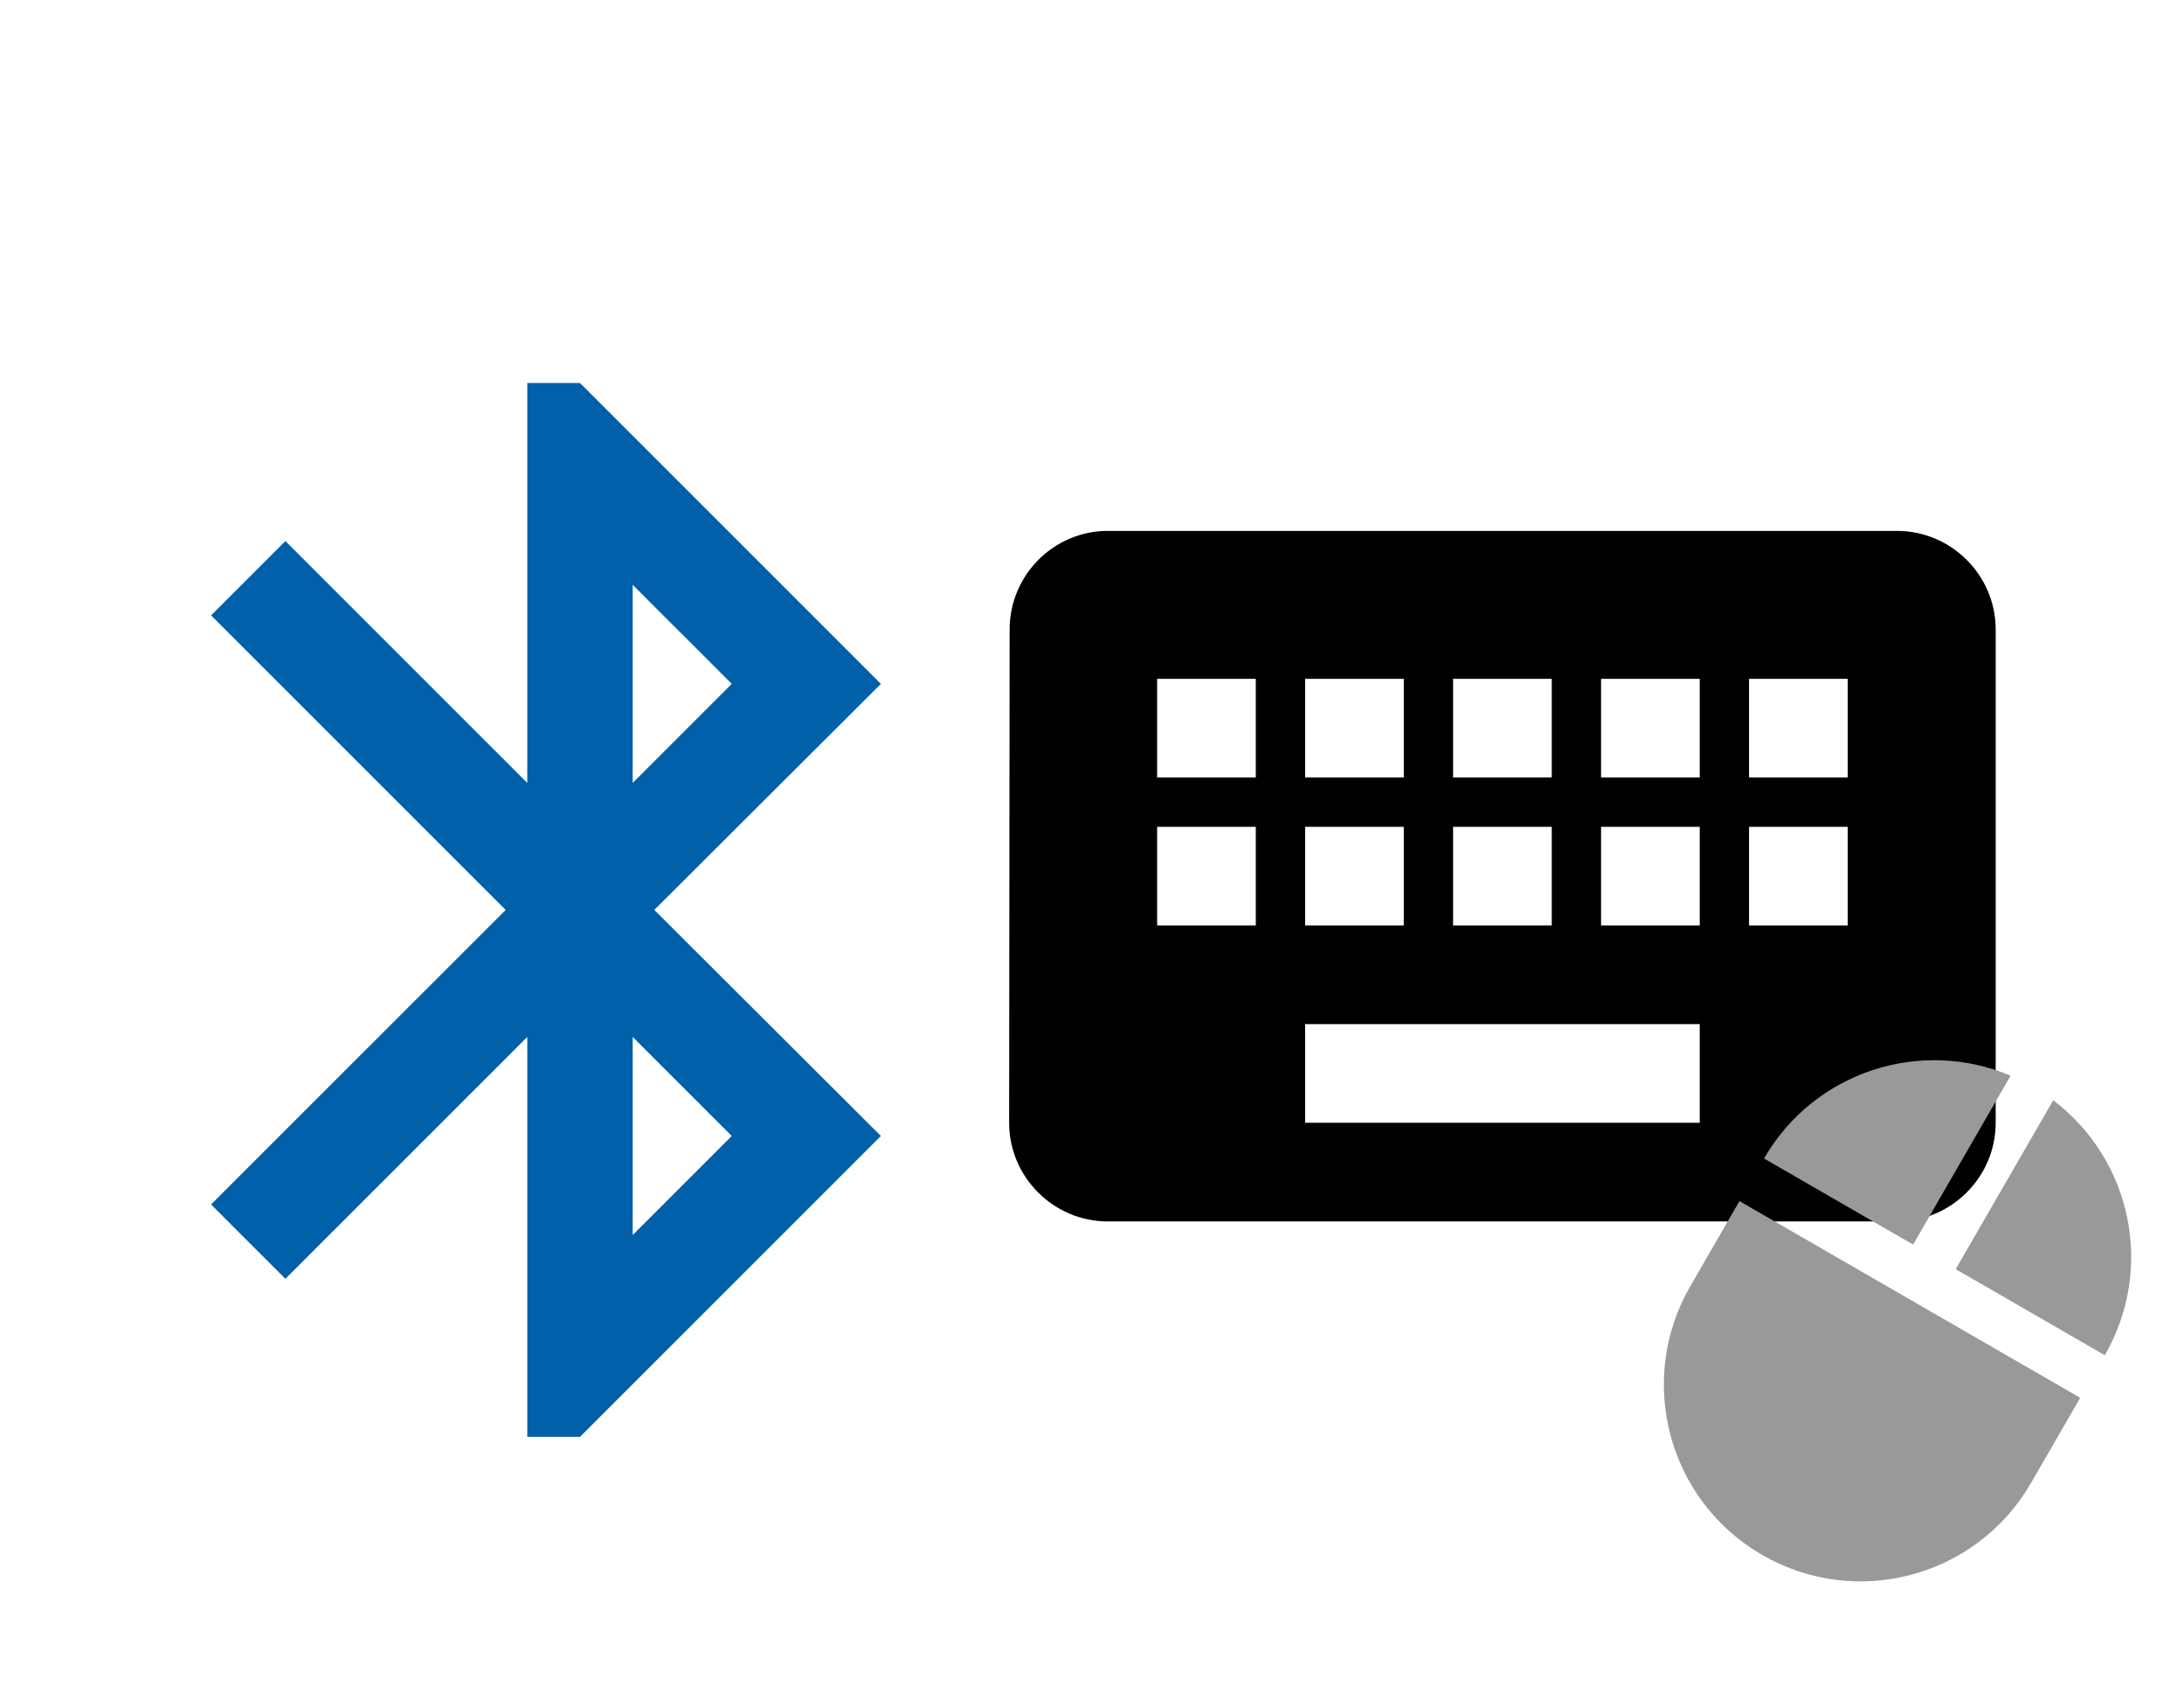
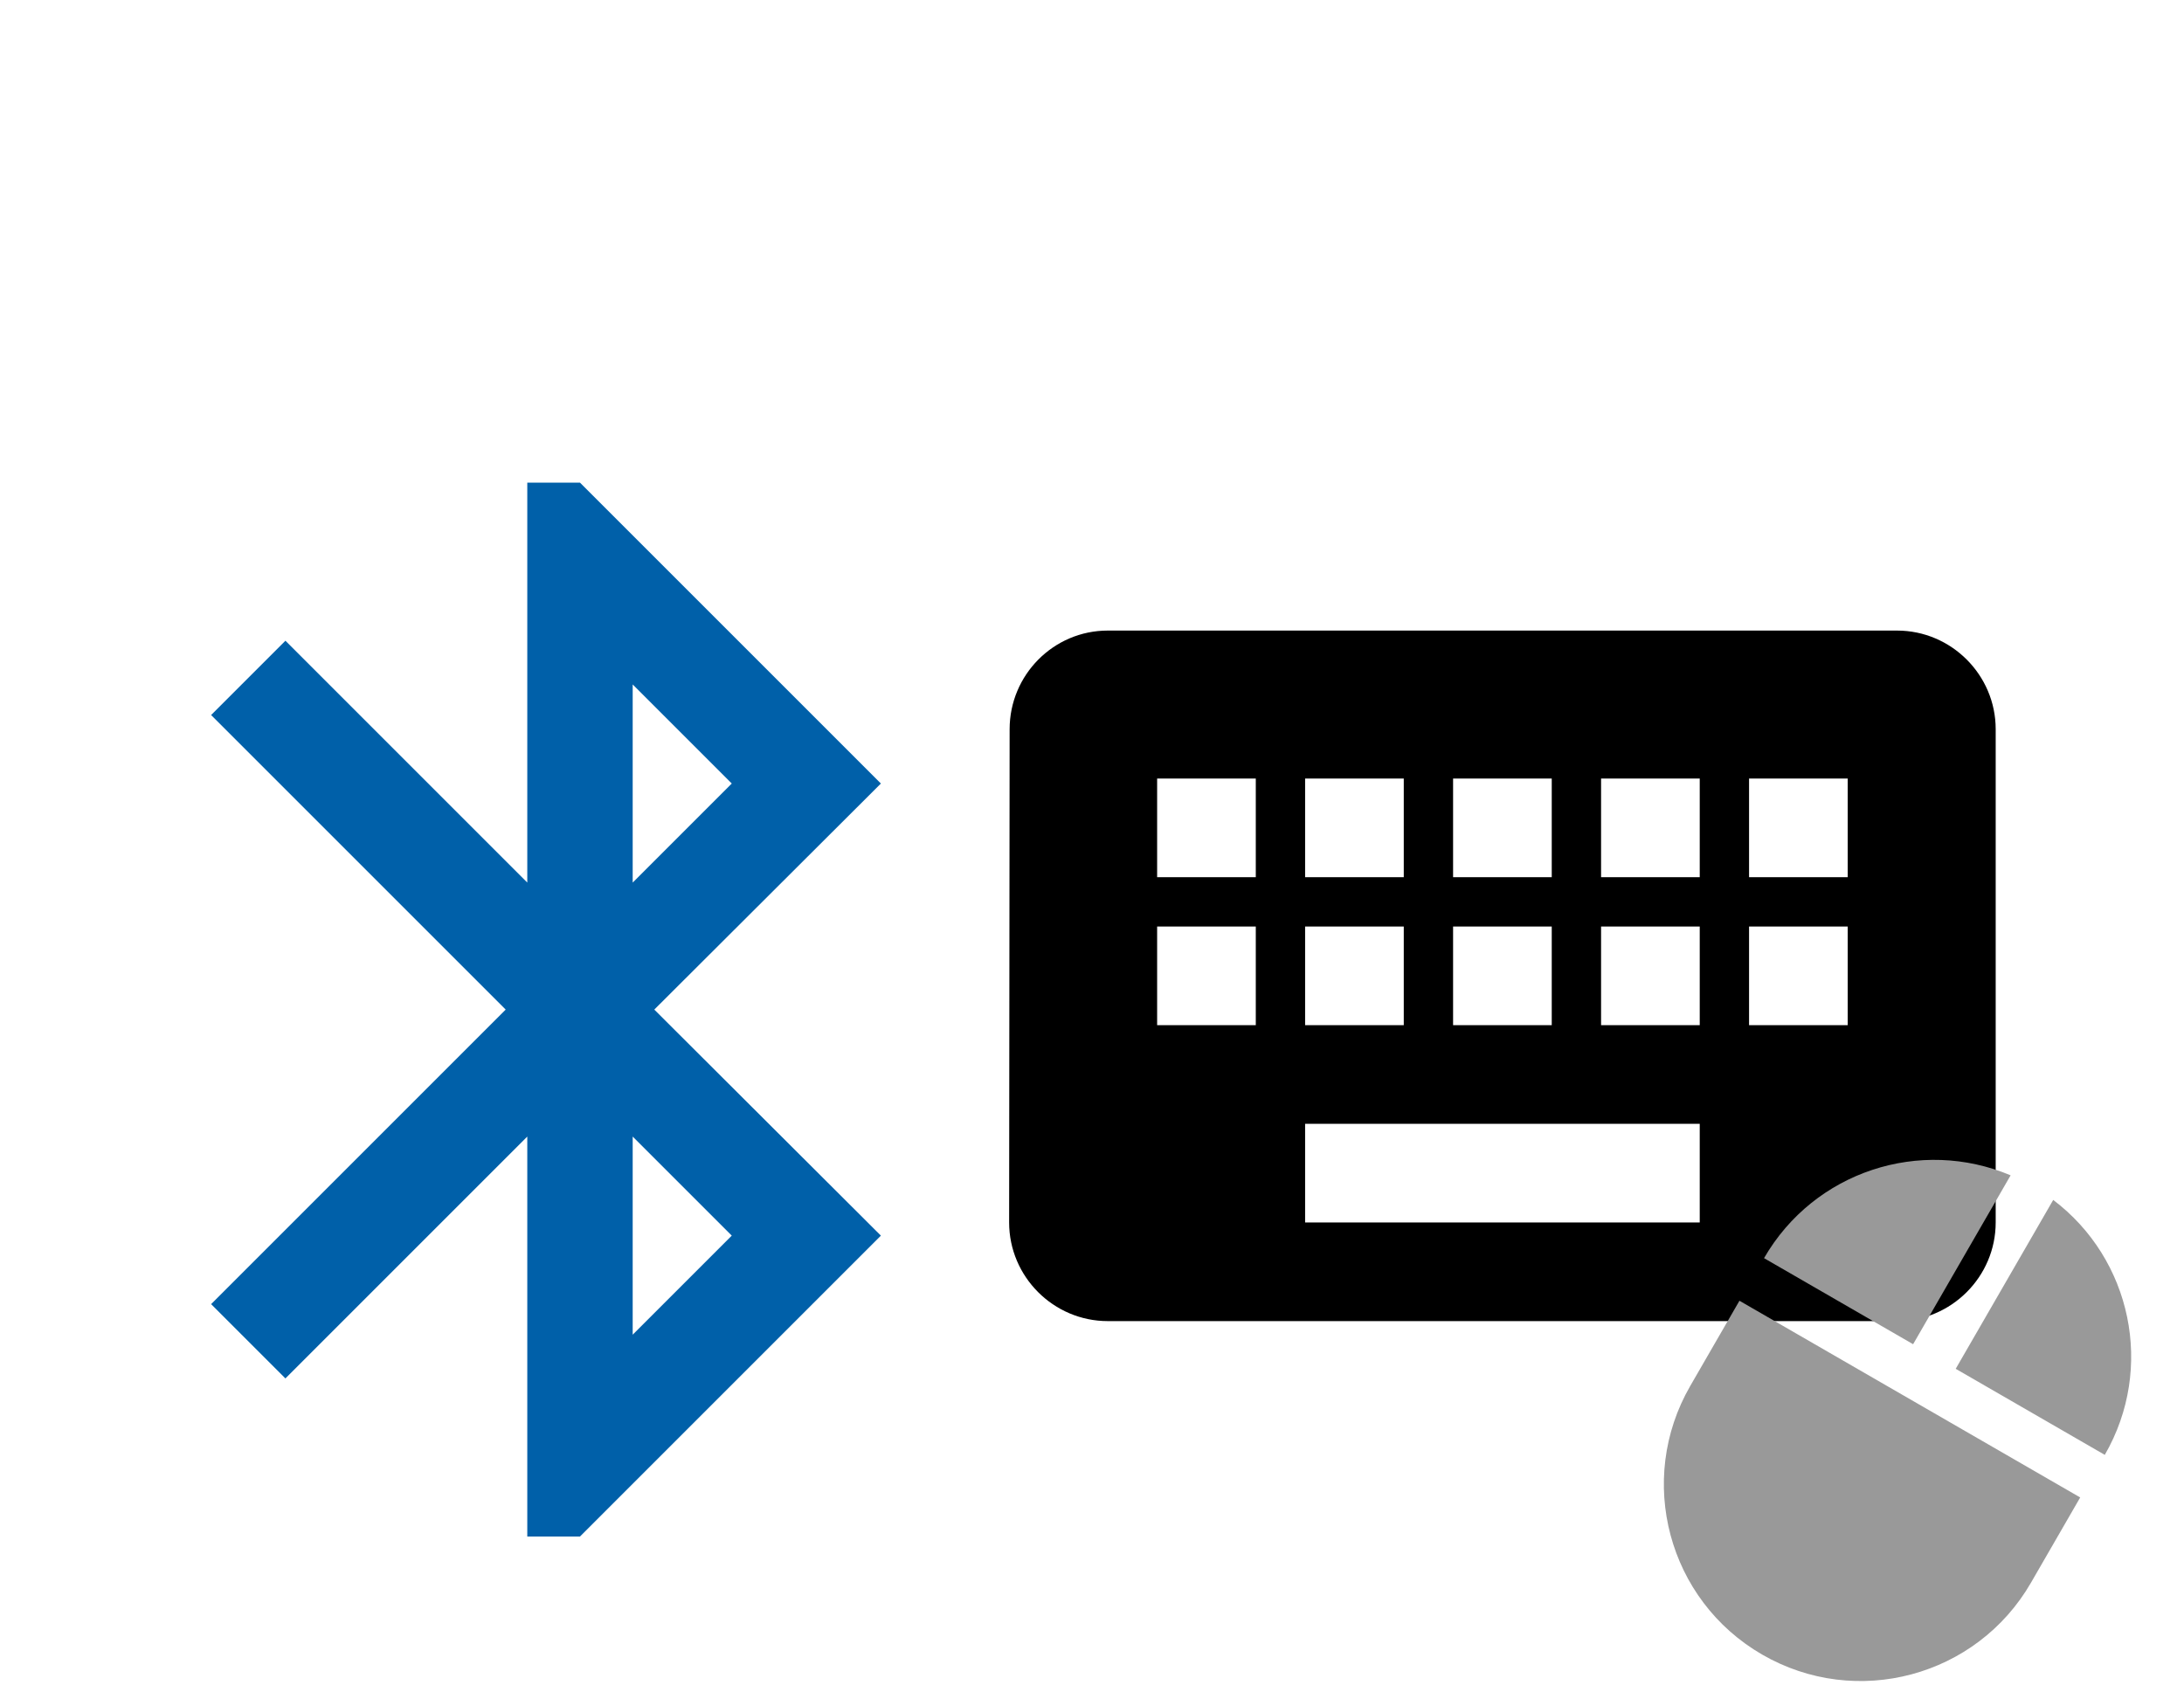
<svg xmlns="http://www.w3.org/2000/svg" xmlns:xlink="http://www.w3.org/1999/xlink" width="180" height="140" viewBox="0 0 180 140" id="svg4149" version="1.1">
  <defs id="defs4151">
    <linearGradient id="linearGradient28799-4">
      <stop style="stop-color:#fefefc;stop-opacity:1;" offset="0" id="stop28801-13" />
      <stop id="stop28807-8" offset="0.757" style="stop-color:#fefefc;stop-opacity:1" />
      <stop style="stop-color:#d4d4d4;stop-opacity:1" offset="1" id="stop28803-8" />
    </linearGradient>
    <radialGradient xlink:href="#linearGradient28799-4" id="radialGradient29032" gradientUnits="userSpaceOnUse" gradientTransform="matrix(1.085779,-0.03431182,0.03943781,1.247989,-154.5419,-26.54265)" cx="223.196" cy="137.661" fx="223.196" fy="137.661" r="14.572" />
    <radialGradient xlink:href="#linearGradient28799-4" id="radialGradient29648" gradientUnits="userSpaceOnUse" gradientTransform="matrix(0.8152424,-0.03431182,0.02961133,1.247989,-129.4374,-26.54265)" cx="223.196" cy="137.661" fx="223.196" fy="137.661" r="14.572" />
    <linearGradient id="linearGradient14392-7">
      <stop id="stop14394-8" offset="0" style="stop-color:#3e2a06;stop-opacity:1" />
      <stop id="stop14396-6" offset="1" style="stop-color:#ad780a;stop-opacity:1" />
    </linearGradient>
    <linearGradient y2="293.585" x2="490.122" y1="371.544" x1="442.039" gradientTransform="matrix(0.874912,0,0,0.8114875,60.36719,62.58695)" gradientUnits="userSpaceOnUse" id="linearGradient14477" xlink:href="#linearGradient14392-7" />
    <linearGradient y2="293.585" x2="490.122" y1="371.544" x1="442.039" gradientTransform="translate(4e-6,9.6185359e-6)" gradientUnits="userSpaceOnUse" id="linearGradient14485" xlink:href="#linearGradient14392-7" />
    <clipPath id="clipPath14186-9" clipPathUnits="userSpaceOnUse">
      <path style="fill:#402c07;fill-opacity:1;stroke:none" d="m 137.577,281.019 c 1.599,-0.663 3.398,-0.784 5.101,-0.47 1.703,0.314 3.311,1.049 4.743,2.022 2.864,1.946 4.988,4.778 7.023,7.58 4.672,6.434 9.169,13.002 13.245,19.829 3.306,5.538 6.344,11.257 10.164,16.453 2.494,3.392 5.307,6.539 7.813,9.922 2.506,3.383 4.728,7.056 5.839,11.117 1.444,5.277 0.885,11.093 -1.627,15.953 -1.767,3.419 -4.476,6.352 -7.772,8.339 -3.296,1.987 -7.171,3.014 -11.016,2.87 -6.114,-0.229 -11.699,-3.285 -17.384,-5.549 -11.581,-4.612 -24.16,-6.059 -36.097,-9.652 -3.669,-1.104 -7.276,-2.411 -10.97,-3.426 -1.641,-0.451 -3.309,-0.848 -4.859,-1.551 -1.55,-0.703 -3,-1.749 -3.862,-3.217 -0.666,-1.134 -0.948,-2.47 -0.93,-3.786 0.018,-1.316 0.326,-2.615 0.774,-3.852 0.896,-2.474 2.343,-4.714 3.32,-7.157 1.595,-3.989 1.882,-8.388 1.667,-12.679 -0.215,-4.291 -0.911,-8.545 -1.205,-12.831 -0.131,-1.914 -0.181,-3.853 0.185,-5.736 0.365,-1.883 1.176,-3.725 2.558,-5.055 1.274,-1.227 2.965,-1.955 4.696,-2.317 1.732,-0.361 3.515,-0.377 5.284,-0.338 1.768,0.04 3.541,0.134 5.304,-0.011 1.763,-0.145 3.533,-0.541 5.069,-1.418 1.46,-0.834 2.654,-2.075 3.644,-3.434 0.989,-1.36 1.789,-2.846 2.609,-4.314 0.82,-1.468 1.668,-2.932 2.742,-4.226 1.073,-1.295 2.389,-2.423 3.943,-3.067" id="path14188-1" />
    </clipPath>
    <clipPath id="clipPath15031-3" clipPathUnits="userSpaceOnUse">
      <path id="path15033-2" d="m 248.061,184.612 c -2.601,3.44 -5.233,6.856 -7.897,10.247 -2.833,3.607 -5.701,7.187 -8.587,10.751 -3.541,4.374 -7.152,8.793 -9.449,13.93 -1.974,4.414 -2.91,9.207 -4.265,13.849 -1.539,5.272 -3.626,10.37 -5.971,15.336 -2.165,4.585 -4.55,9.063 -6.939,13.536 -1.738,3.254 -3.505,6.581 -4.108,10.221 -0.476,2.876 -0.198,5.844 0.534,8.666 0.732,2.822 1.91,5.511 3.238,8.106 5.667,11.075 14.17,20.622 24.242,27.925 4.571,3.314 9.467,6.181 14.602,8.526 2.782,1.27 5.714,2.404 8.772,2.457 1.529,0.026 3.074,-0.225 4.474,-0.841 1.4,-0.615 2.651,-1.604 3.483,-2.887 1.023,-1.578 1.37,-3.538 1.165,-5.407 -0.205,-1.869 -0.935,-3.653 -1.913,-5.259 -2.39,-3.923 -6.165,-6.761 -9.796,-9.573 -7.841,-6.074 -15.425,-12.48 -22.682,-19.24 -2.049,-1.909 -4.098,-3.878 -5.53,-6.284 -1.394,-2.344 -2.148,-5.014 -2.658,-7.693 -1.4,-7.349 -1.04,-15.083 1.46,-22.133 0.978,-2.758 2.271,-5.392 3.518,-8.04 2.162,-4.589 4.211,-9.263 7.049,-13.467 3.533,-5.233 8.245,-9.673 11.151,-15.278 2.455,-4.734 3.494,-10.057 4.362,-15.318 0.665,-4.031 1.248,-8.075 1.746,-12.13" style="fill:none;stroke:#729fcf;stroke-width:0.125;stroke-linecap:butt;stroke-linejoin:miter;stroke-miterlimit:4;stroke-opacity:1;stroke-dasharray:none" />
    </clipPath>
    <clipPath id="clipPath14822-9" clipPathUnits="userSpaceOnUse">
      <path style="fill:none;stroke:#ce5c00;stroke-width:1px;stroke-linecap:butt;stroke-linejoin:miter;stroke-opacity:1" id="path14824-1" d="m 386.188,285.328 c -0.405,-1.104 -1.118,-2.082 -1.991,-2.87 -0.872,-0.788 -1.9,-1.392 -2.983,-1.852 -2.165,-0.919 -4.521,-1.261 -6.832,-1.696 -2.179,-0.409 -4.342,-0.906 -6.528,-1.277 -2.271,-0.386 -4.618,-0.632 -6.865,-0.125 -1.966,0.443 -3.784,1.459 -5.272,2.819 -1.487,1.36 -2.649,3.056 -3.485,4.89 -1.472,3.23 -1.935,6.865 -1.654,10.403 0.209,2.633 0.875,5.346 2.609,7.339 1.401,1.611 3.387,2.615 5.434,3.221 3.525,1.043 7.367,0.988 10.86,-0.155 5.767,-1.931 10.876,-5.774 14.33,-10.779 1.139,-1.65 2.112,-3.448 2.553,-5.403 0.336,-1.49 0.348,-3.081 -0.178,-4.515" />
    </clipPath>
    <clipPath id="clipPath14822-2-4" clipPathUnits="userSpaceOnUse">
      <path style="fill:none;stroke:#ce5c00;stroke-width:1px;stroke-linecap:butt;stroke-linejoin:miter;stroke-opacity:1" id="path14824-6-5" d="m 386.188,285.328 c -0.405,-1.104 -1.118,-2.082 -1.991,-2.87 -0.872,-0.788 -1.9,-1.392 -2.983,-1.852 -2.165,-0.919 -4.521,-1.261 -6.832,-1.696 -2.179,-0.409 -4.342,-0.906 -6.528,-1.277 -2.271,-0.386 -4.618,-0.632 -6.865,-0.125 -1.966,0.443 -3.784,1.459 -5.272,2.819 -1.487,1.36 -2.649,3.056 -3.485,4.89 -1.472,3.23 -1.935,6.865 -1.654,10.403 0.209,2.633 0.875,5.346 2.609,7.339 1.401,1.611 3.387,2.615 5.434,3.221 3.525,1.043 7.367,0.988 10.86,-0.155 5.767,-1.931 10.876,-5.774 14.33,-10.779 1.139,-1.65 2.112,-3.448 2.553,-5.403 0.336,-1.49 0.348,-3.081 -0.178,-4.515" />
    </clipPath>
    <linearGradient id="linearGradient14518-6">
      <stop style="stop-color:#110800;stop-opacity:1;" offset="0" id="stop14540-0" />
      <stop id="stop14542-5" offset="0.591" style="stop-color:#a65a00;stop-opacity:0.8;" />
      <stop id="stop14522-4" offset="1" style="stop-color:#ff921e;stop-opacity:0;" />
    </linearGradient>
    <clipPath id="clipPath14489-3" clipPathUnits="userSpaceOnUse">
      <path id="path14491-6" d="m 516.006,331.876 c -0.671,1.719 -1.627,3.327 -2.816,4.738 -2.624,3.115 -6.268,5.17 -9.896,7.02 -6.189,3.154 -12.602,5.922 -18.42,9.717 -3.898,2.542 -7.496,5.527 -10.86,8.742 -2.877,2.75 -5.606,5.687 -8.832,8.018 -3.256,2.351 -7.019,4.054 -10.991,4.65 -4.83,0.725 -9.821,-0.213 -14.299,-2.164 -3.138,-1.367 -6.156,-3.323 -7.963,-6.229 -1.814,-2.918 -2.228,-6.488 -2.233,-9.924 -0.008,-6.077 1.118,-12.09 2.178,-18.073 0.881,-4.972 1.719,-9.955 2.26,-14.975 0.983,-9.131 0.976,-18.353 0.32,-27.513 -0.11,-1.534 -0.238,-3.083 -0.008,-4.604 0.229,-1.521 0.855,-3.037 2.021,-4.04 1.077,-0.927 2.521,-1.336 3.939,-1.415 1.419,-0.079 2.834,0.147 4.24,0.352 3.313,0.484 6.652,0.865 9.889,1.717 2.043,0.537 4.033,1.259 6.072,1.811 3.403,0.92 6.966,1.361 10.467,0.952 3.769,-0.441 7.43,-1.857 11.224,-1.765 1.557,0.038 3.102,0.332 4.586,0.8 1.515,0.478 3.009,1.162 4.123,2.295 0.846,0.861 1.436,1.945 1.879,3.069 0.66,1.674 1.015,3.457 1.167,5.249 0.135,1.588 0.113,3.194 0.414,4.759 0.495,2.575 1.847,4.923 3.528,6.935 1.681,2.012 3.69,3.72 5.696,5.408 1.999,1.681 4.011,3.355 6.167,4.828 1.012,0.692 2.056,1.339 3.017,2.101 0.961,0.761 1.845,1.647 2.445,2.715 0.815,1.449 1.064,3.208 0.683,4.826 l 2e-5,0" style="fill:url(#linearGradient14485);fill-opacity:1;stroke:none" />
    </clipPath>
    <clipPath id="clipPath14481-1" clipPathUnits="userSpaceOnUse">
      <path id="path14483-3" d="m 516.006,331.876 c -0.671,1.719 -1.627,3.327 -2.816,4.738 -2.624,3.115 -6.268,5.17 -9.896,7.02 -6.189,3.154 -12.602,5.922 -18.42,9.717 -3.898,2.542 -7.496,5.527 -10.86,8.742 -2.877,2.75 -5.606,5.687 -8.832,8.018 -3.256,2.351 -7.019,4.054 -10.991,4.65 -4.83,0.725 -9.821,-0.213 -14.299,-2.164 -3.138,-1.367 -6.156,-3.323 -7.963,-6.229 -1.814,-2.918 -2.228,-6.488 -2.233,-9.924 -0.008,-6.077 1.118,-12.09 2.178,-18.073 0.881,-4.972 1.719,-9.955 2.26,-14.975 0.983,-9.131 0.976,-18.353 0.32,-27.513 -0.11,-1.534 -0.238,-3.083 -0.008,-4.604 0.229,-1.521 0.855,-3.037 2.021,-4.04 1.077,-0.927 2.521,-1.336 3.939,-1.415 1.419,-0.079 2.834,0.147 4.24,0.352 3.313,0.484 6.652,0.865 9.889,1.717 2.043,0.537 4.033,1.259 6.072,1.811 3.403,0.92 6.966,1.361 10.467,0.952 3.769,-0.441 7.43,-1.857 11.224,-1.765 1.557,0.038 3.102,0.332 4.586,0.8 1.515,0.478 3.009,1.162 4.123,2.295 0.846,0.861 1.436,1.945 1.879,3.069 0.66,1.674 1.015,3.457 1.167,5.249 0.135,1.588 0.113,3.194 0.414,4.759 0.495,2.575 1.847,4.923 3.528,6.935 1.681,2.012 3.69,3.72 5.696,5.408 1.999,1.681 4.011,3.355 6.167,4.828 1.012,0.692 2.056,1.339 3.017,2.101 0.961,0.761 1.845,1.647 2.445,2.715 0.815,1.449 1.064,3.208 0.683,4.826 l 2e-5,0" style="fill:url(#linearGradient14485);fill-opacity:1;stroke:none" />
    </clipPath>
    <clipPath id="clipPath14473-5" clipPathUnits="userSpaceOnUse">
      <path id="path14475-9" d="m 511.827,331.9 c -0.606,1.404 -1.442,2.708 -2.464,3.845 -2.325,2.588 -5.507,4.222 -8.659,5.697 -5.42,2.535 -11.001,4.779 -16.116,7.885 -3.383,2.054 -6.537,4.472 -9.502,7.094 -2.525,2.233 -4.93,4.627 -7.728,6.506 -2.883,1.936 -6.175,3.299 -9.616,3.774 -4.218,0.582 -8.553,-0.183 -12.51,-1.756 -2.709,-1.077 -5.366,-2.619 -6.967,-5.055 -1.538,-2.341 -1.933,-5.252 -1.953,-8.053 -0.035,-4.939 0.965,-9.818 1.906,-14.666 0.782,-4.03 1.527,-8.072 1.977,-12.152 0.818,-7.406 0.661,-14.885 0.28,-22.327 -0.064,-1.249 -0.134,-2.51 0.079,-3.743 0.213,-1.233 0.736,-2.452 1.682,-3.271 0.939,-0.814 2.21,-1.159 3.451,-1.212 1.242,-0.052 2.476,0.164 3.705,0.349 2.89,0.436 5.811,0.709 8.652,1.393 1.787,0.43 3.531,1.02 5.313,1.469 2.986,0.753 6.096,1.107 9.158,0.772 3.294,-0.36 6.507,-1.51 9.82,-1.432 1.358,0.032 2.708,0.271 4.013,0.649 1.313,0.38 2.617,0.92 3.607,1.862 0.725,0.691 1.25,1.569 1.644,2.49 0.576,1.348 0.886,2.8 1.021,4.26 0.119,1.289 0.105,2.594 0.363,3.862 0.437,2.149 1.64,4.081 3.115,5.704 1.475,1.622 3.224,2.968 4.956,4.312 1.756,1.364 3.51,2.74 5.396,3.918 0.882,0.551 1.793,1.059 2.635,1.671 0.841,0.612 1.619,1.339 2.145,2.237 0.684,1.167 0.902,2.599 0.598,3.917 l 2e-5,0" style="fill:url(#linearGradient14477);fill-opacity:1;stroke:none" />
    </clipPath>
    <clipPath id="clipPath14656-7" clipPathUnits="userSpaceOnUse">
      <path style="fill:none;stroke:#c17d11;stroke-width:1px;stroke-linecap:butt;stroke-linejoin:miter;stroke-opacity:1" id="path14658-9" d="m 304.847,225.45 c 6.016,4.923 9.777,12.317 10.943,20.003 1.825,12.031 -2.346,24.075 -6.446,35.533 -0.817,2.285 -1.64,4.59 -1.965,6.995 -0.325,2.405 -0.119,4.948 1.029,7.086 1.303,2.425 3.732,4.125 6.367,4.923 2.589,0.784 5.394,0.761 8.015,0.092 2.621,-0.669 5.061,-1.968 7.187,-3.64 5.48,-4.31 8.758,-10.986 10.01,-17.844 1.252,-6.858 0.639,-13.929 -0.551,-20.798 -1.623,-9.369 -4.309,-18.54 -7.74,-27.408 -2.518,-6.507 -5.468,-12.911 -9.618,-18.52 -4.046,-5.469 -9.162,-10.09 -13.103,-15.635 -2.732,-3.844 -4.9,-8.131 -8.192,-11.508 -1.646,-1.689 -3.577,-3.135 -5.77,-4.001 -2.193,-0.866 -4.664,-1.124 -6.933,-0.482 -1.505,0.426 -2.892,1.237 -4.038,2.301 -1.146,1.064 -2.053,2.376 -2.693,3.803 -1.28,2.853 -1.477,6.112 -0.965,9.198 0.661,3.983 2.444,7.693 4.466,11.189 2.274,3.932 4.918,7.719 8.384,10.654 3.599,3.047 7.962,5.074 11.611,8.06" />
    </clipPath>
    <clipPath clipPathUnits="userSpaceOnUse" id="clipPath29644-8">
      <path style="fill:url(#radialGradient29648);fill-opacity:1;stroke:none" d="m 54.232,122.362 c -1.781,0.097 -3.485,0.919 -4.788,2.137 -1.303,1.218 -2.221,2.812 -2.786,4.504 -1.13,3.384 -0.875,7.052 -0.619,10.61 0.233,3.222 0.47,6.505 1.677,9.502 0.603,1.498 1.45,2.91 2.58,4.064 1.13,1.154 2.552,2.042 4.118,2.434 1.469,0.368 3.038,0.292 4.483,-0.162 1.445,-0.454 2.764,-1.279 3.846,-2.338 1.579,-1.545 2.643,-3.566 3.253,-5.689 0.61,-2.123 0.784,-4.352 0.752,-6.561 -0.04,-2.764 -0.401,-5.539 -1.266,-8.164 -0.865,-2.626 -2.246,-5.103 -4.173,-7.086 -0.933,-0.96 -1.998,-1.805 -3.199,-2.397 -1.201,-0.592 -2.543,-0.925 -3.88,-0.853" id="path29646-8" />
    </clipPath>
    <linearGradient id="linearGradient28469-0">
      <stop id="stop28479-4" offset="0" style="stop-color:#d2940a;stop-opacity:1" />
      <stop id="stop28477-2" offset="0.751" style="stop-color:#d89c08;stop-opacity:1" />
      <stop style="stop-color:#b67e07;stop-opacity:1;" offset="0.866" id="stop28485-7" />
      <stop style="stop-color:#946106;stop-opacity:1" offset="1" id="stop28473-1" />
    </linearGradient>
    <linearGradient id="linearGradient28275-8">
      <stop style="stop-color:#ad780a;stop-opacity:1" offset="0" id="stop28277-1" />
      <stop id="stop28291-9" offset="0.12" style="stop-color:#d89e08;stop-opacity:1" />
      <stop id="stop28289-6" offset="0.255" style="stop-color:#edb80b;stop-opacity:1" />
      <stop id="stop28287-6" offset="0.392" style="stop-color:#ebc80d;stop-opacity:1" />
      <stop id="stop28285-7" offset="0.527" style="stop-color:#f5d838;stop-opacity:1" />
      <stop id="stop28283-7" offset="0.769" style="stop-color:#f6d811;stop-opacity:1" />
      <stop style="stop-color:#f5cd31;stop-opacity:1" offset="1" id="stop28279-5" />
    </linearGradient>
    <linearGradient id="linearGradient29529-6">
      <stop style="stop-color:#3a2903;stop-opacity:1;" offset="0" id="stop29531-0" />
      <stop id="stop29539-7" offset="0.555" style="stop-color:#735208;stop-opacity:1" />
      <stop style="stop-color:#ac8c04;stop-opacity:1" offset="1" id="stop29533-8" />
    </linearGradient>
    <linearGradient id="linearGradient29477-3">
      <stop style="stop-color:#757574;stop-opacity:0" offset="0" id="stop29479-5" />
      <stop id="stop29487-5" offset="0.263" style="stop-color:#757574;stop-opacity:1;" />
      <stop id="stop29485-0" offset="0.5" style="stop-color:#757574;stop-opacity:1;" />
      <stop style="stop-color:#757574;stop-opacity:0" offset="1" id="stop29481-3" />
    </linearGradient>
    <linearGradient id="linearGradient29336-6">
      <stop style="stop-color:#646464;stop-opacity:0" offset="0" id="stop29338-1" />
      <stop id="stop29344-7" offset="0.306" style="stop-color:#646464;stop-opacity:0.583" />
      <stop style="stop-color:#646464;stop-opacity:1" offset="0.47" id="stop29354-5" />
      <stop id="stop29356-3" offset="0.728" style="stop-color:#646464;stop-opacity:0.257" />
      <stop style="stop-color:#646464;stop-opacity:0;" offset="1" id="stop29340-6" />
    </linearGradient>
    <linearGradient id="linearGradient28976-3">
      <stop style="stop-color:#747474;stop-opacity:1" offset="0" id="stop28978-7" />
      <stop id="stop29259-5" offset="0.125" style="stop-color:#8c8c8c;stop-opacity:1;" />
      <stop id="stop29257-0" offset="0.25" style="stop-color:#a4a4a4;stop-opacity:1;" />
      <stop id="stop28984-4" offset="0.5" style="stop-color:#d4d4d4;stop-opacity:1" />
      <stop style="stop-color:#d4d4d4;stop-opacity:1" offset="0.619" id="stop28986-0" />
      <stop style="stop-color:#7c7c7c;stop-opacity:1" offset="1" id="stop28980-2" />
    </linearGradient>
    <clipPath clipPathUnits="userSpaceOnUse" id="clipPath29028-5">
      <path style="fill:url(#radialGradient29032);fill-opacity:1;stroke:none" d="m 85.75,122.362 c -2.78,1.91 -5.111,4.575 -6.25,7.75 -1.436,4.002 -0.886,8.481 0.5,12.5 1.419,4.117 3.794,8.041 7.379,10.512 1.793,1.236 3.868,2.083 6.03,2.339 2.162,0.256 4.409,-0.095 6.34,-1.101 2.353,-1.226 4.148,-3.373 5.262,-5.781 1.114,-2.408 1.589,-5.07 1.738,-7.719 0.19,-3.375 -0.14,-6.806 -1.25,-10 -1.205,-3.469 -3.39,-6.671 -6.473,-8.667 -1.541,-0.998 -3.292,-1.684 -5.111,-1.935 -1.819,-0.252 -3.705,-0.063 -5.416,0.602 -0.975,0.379 -1.887,0.907 -2.75,1.5" id="path29030-7" />
    </clipPath>
    <linearGradient id="linearGradient28935-8">
      <stop style="stop-color:#949494;stop-opacity:0.392;" offset="0" id="stop28937-7" />
      <stop id="stop28943-3" offset="0.5" style="stop-color:#949494;stop-opacity:1;" />
      <stop style="stop-color:#949494;stop-opacity:0.392;" offset="1" id="stop28939-8" />
    </linearGradient>
    <linearGradient id="linearGradient28853-5">
      <stop style="stop-color:#020204;stop-opacity:1" offset="0" id="stop28855-3" />
      <stop id="stop28865-0" offset="0.734" style="stop-color:#020204;stop-opacity:1" />
      <stop style="stop-color:#5c5c5c;stop-opacity:1;" offset="1" id="stop28857-9" />
    </linearGradient>
  </defs>
  <g id="layer1" transform="translate(0,-912.3622)">
    <path style="fill:#000000" d="" id="path5206" />
    <path style="fill:#000000" d="" id="path5204" />
-     <path d="m 156.349,956.122 -65.048,0 c -4.472,0 -8.09,3.659 -8.09,8.131 l -0.041,40.655 c 0,4.472 3.659,8.131 8.131,8.131 l 65.048,0 c 4.472,0 8.131,-3.659 8.131,-8.131 l 0,-40.655 c 0,-4.472 -3.659,-8.131 -8.131,-8.131 z m -36.589,12.196 8.131,0 0,8.131 -8.131,0 0,-8.131 z m 0,12.196 8.131,0 0,8.131 -8.131,0 0,-8.131 z m -12.196,-12.196 8.131,0 0,8.131 -8.131,0 0,-8.131 z m 0,12.196 8.131,0 0,8.131 -8.131,0 0,-8.131 z m -4.065,8.131 -8.131,0 0,-8.131 8.131,0 0,8.131 z m 0,-12.196 -8.131,0 0,-8.131 8.131,0 0,8.131 z m 36.589,28.458 -32.524,0 0,-8.131 32.524,0 0,8.131 z m 0,-16.262 -8.131,0 0,-8.131 8.131,0 0,8.131 z m 0,-12.196 -8.131,0 0,-8.131 8.131,0 0,8.131 z m 12.196,12.196 -8.131,0 0,-8.131 8.131,0 0,8.131 z m 0,-12.196 -8.131,0 0,-8.131 8.131,0 0,8.131 z" id="path4250" style="fill:#000000" />
-     <path d="m 169.221,1003.053 -8.036,13.919 12.287,7.094 c 4.135,-7.162 2.186,-16.15 -4.251,-21.013 z m -29.914,15.33 c -4.479,7.758 -1.823,17.67 5.935,22.149 7.758,4.479 17.67,1.823 22.149,-5.935 l 4.054,-7.021 -28.084,-16.214 -4.054,7.021 z m 26.403,-17.357 c -7.43,-3.143 -16.188,-0.336 -20.323,6.825 l 12.287,7.094 8.036,-13.919 z" id="path4268" style="fill:#999999" />
-     <path style="fill:#0060a9;fill-opacity:1" id="path10" d="m 72.601,968.73 -24.8,-24.8 -4.343,0 0,32.965 -19.935,-19.935 -6.124,6.124 24.279,24.279 -24.279,24.278 6.124,6.124 19.935,-19.935 0,32.965 4.343,0 24.8,-24.8 -18.676,-18.632 18.676,-18.632 z m -20.456,-8.165 8.165,8.165 -8.165,8.165 0,-16.33 z m 8.165,45.43 -8.165,8.165 0,-16.33 8.165,8.165 z" />
+     <path d="m 156.349,964.337 -65.048,0 c -4.472,0 -8.09,3.659 -8.09,8.131 l -0.041,40.655 c 0,4.472 3.659,8.131 8.131,8.131 l 65.048,0 c 4.472,0 8.131,-3.659 8.131,-8.131 l 0,-40.655 c 0,-4.472 -3.659,-8.131 -8.131,-8.131 z m -36.589,12.196 8.131,0 0,8.131 -8.131,0 0,-8.131 z m 0,12.196 8.131,0 0,8.131 -8.131,0 0,-8.131 z m -12.196,-12.196 8.131,0 0,8.131 -8.131,0 0,-8.131 z m 0,12.196 8.131,0 0,8.131 -8.131,0 0,-8.131 z m -4.065,8.131 -8.131,0 0,-8.131 8.131,0 0,8.131 z m 0,-12.196 -8.131,0 0,-8.131 8.131,0 0,8.131 z m 36.589,28.458 -32.524,0 0,-8.131 32.524,0 0,8.131 z m 0,-16.262 -8.131,0 0,-8.131 8.131,0 0,8.131 z m 0,-12.196 -8.131,0 0,-8.131 8.131,0 0,8.131 z m 12.196,12.196 -8.131,0 0,-8.131 8.131,0 0,8.131 z m 0,-12.196 -8.131,0 0,-8.131 8.131,0 0,8.131 z" id="path4250" style="fill:#000000" />
+     <path d="m 169.221,1011.267 -8.036,13.919 12.287,7.094 c 4.135,-7.162 2.186,-16.15 -4.251,-21.013 z m -29.914,15.33 c -4.479,7.758 -1.823,17.67 5.935,22.149 7.758,4.479 17.67,1.823 22.149,-5.935 l 4.054,-7.021 -28.084,-16.214 -4.054,7.021 z m 26.403,-17.357 c -7.43,-3.143 -16.188,-0.336 -20.323,6.825 l 12.287,7.094 8.036,-13.919 z" id="path4268" style="fill:#999999" />
+     <path style="fill:#0060a9;fill-opacity:1" id="path10" d="m 72.601,976.944 -24.8,-24.8 -4.343,0 0,32.965 -19.935,-19.935 -6.124,6.124 24.279,24.279 -24.279,24.278 6.124,6.124 19.935,-19.935 0,32.965 4.343,0 24.8,-24.8 -18.676,-18.632 18.676,-18.632 z m -20.456,-8.165 8.165,8.165 -8.165,8.165 0,-16.33 z m 8.165,45.43 -8.165,8.165 0,-16.33 8.165,8.165 z" />
  </g>
</svg>
